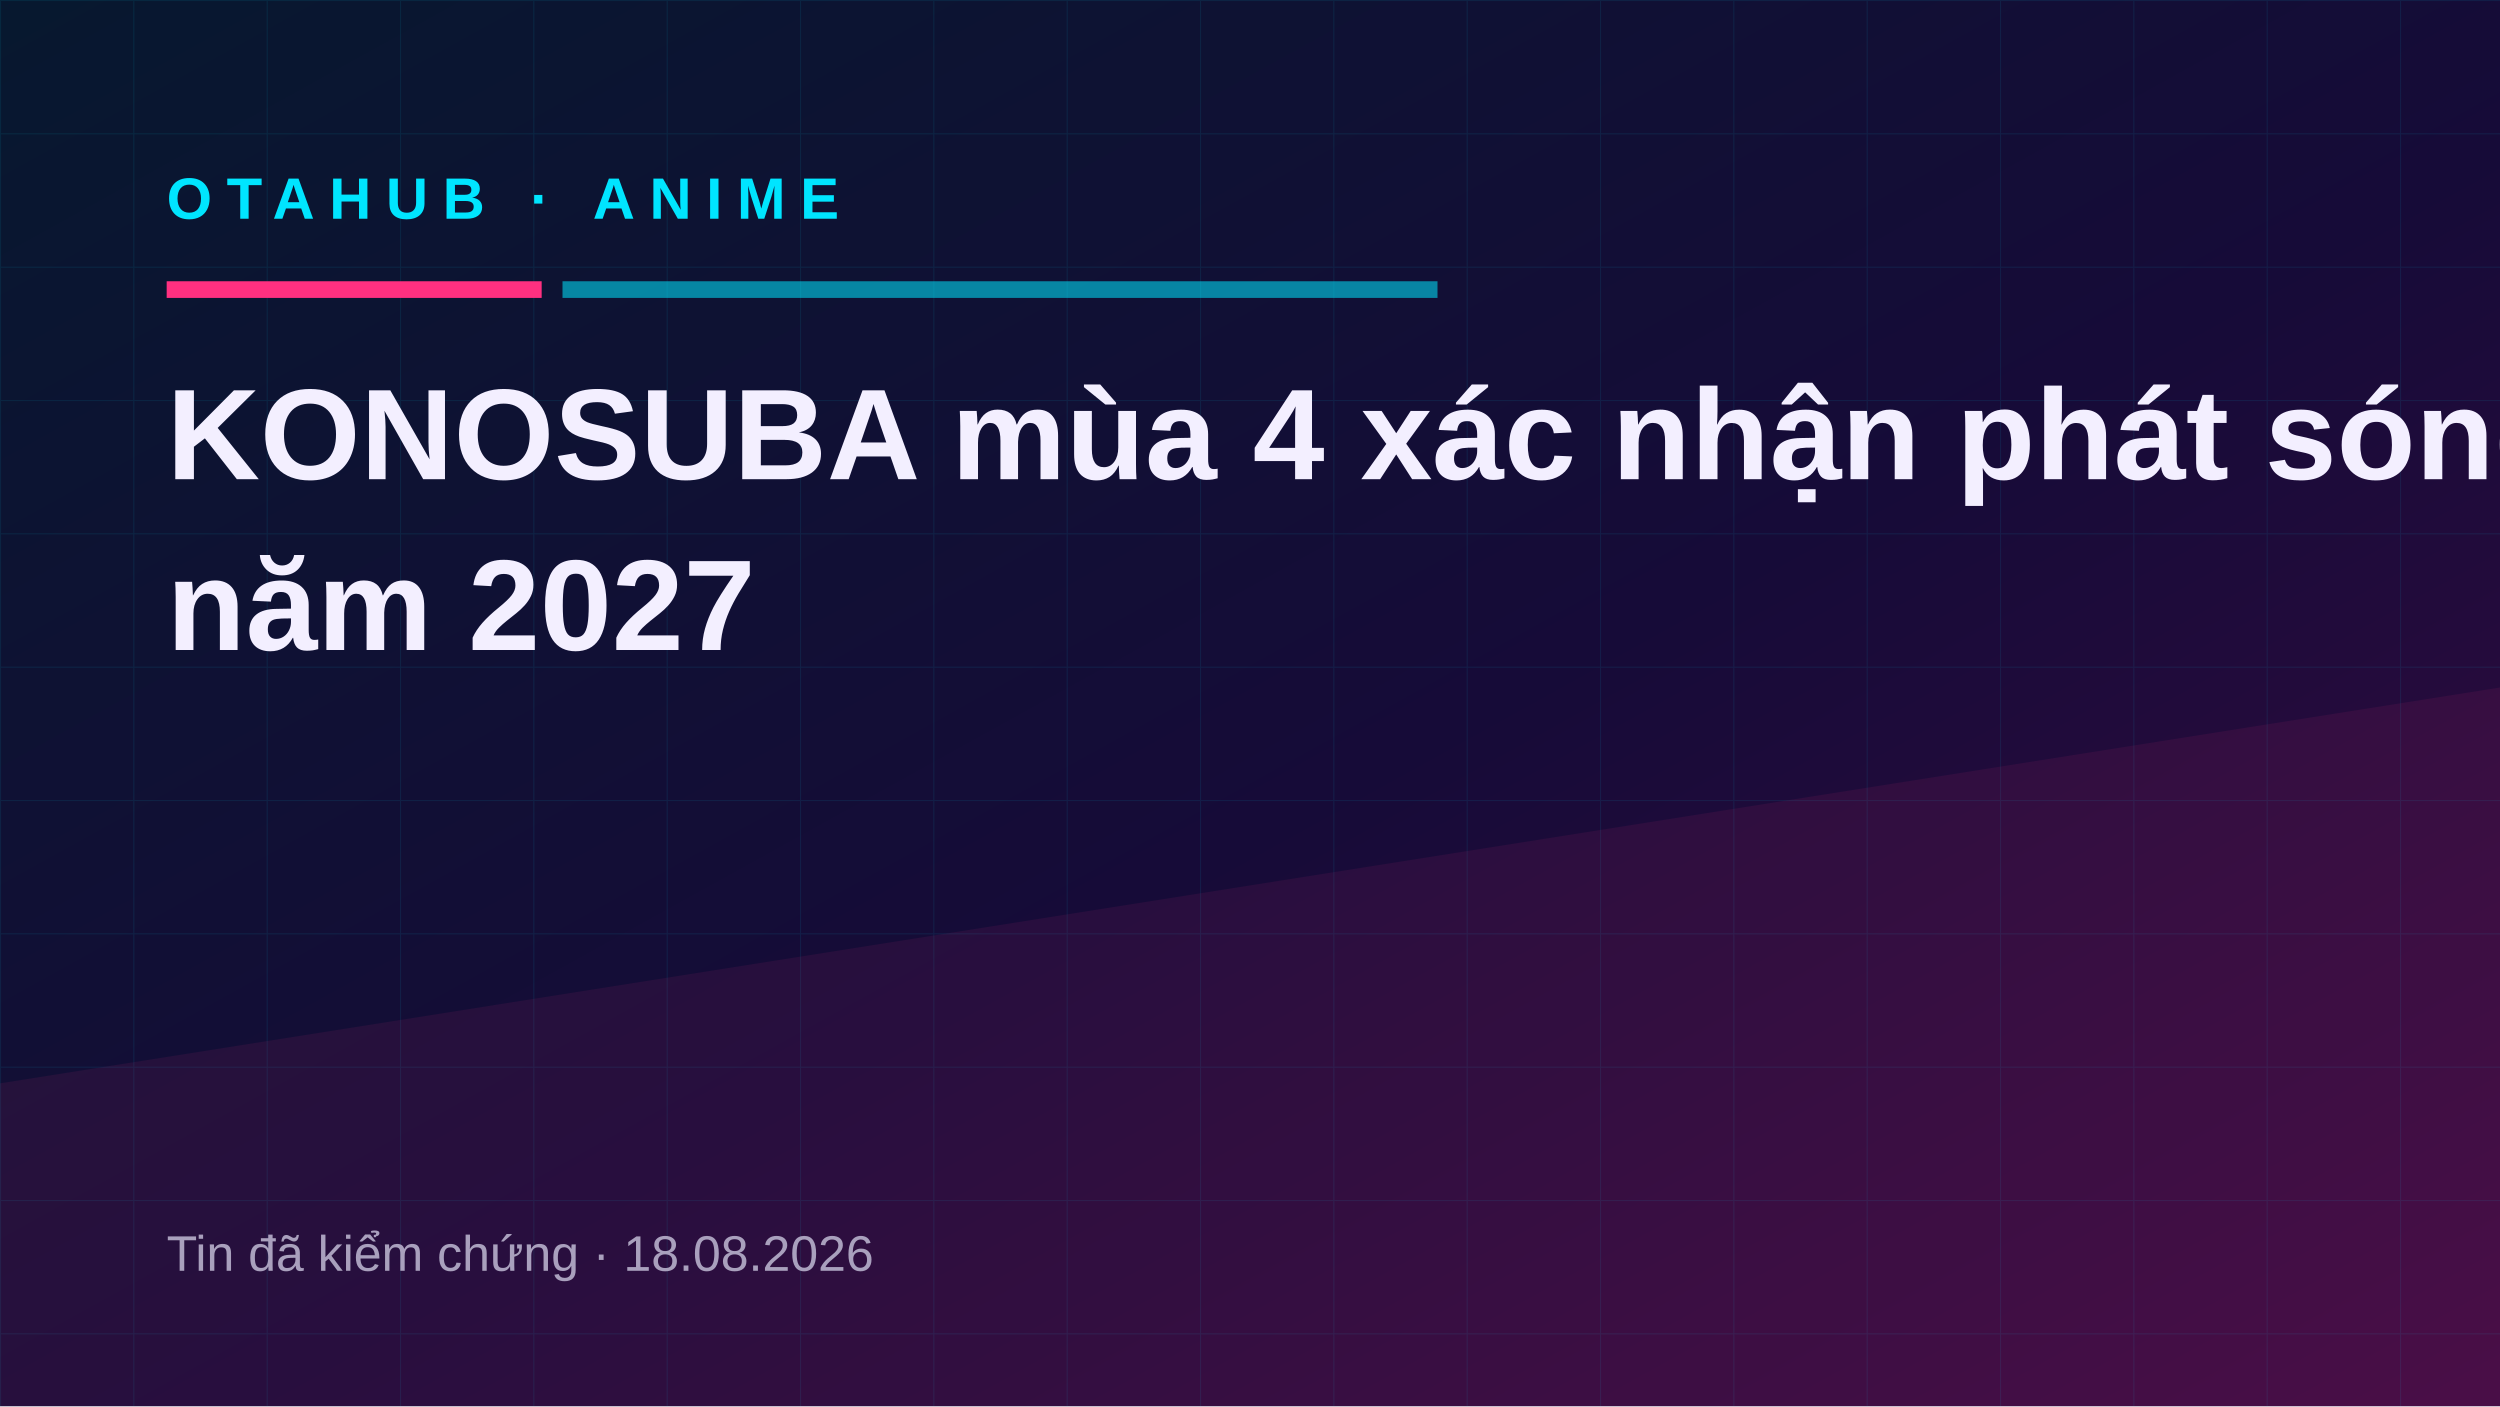
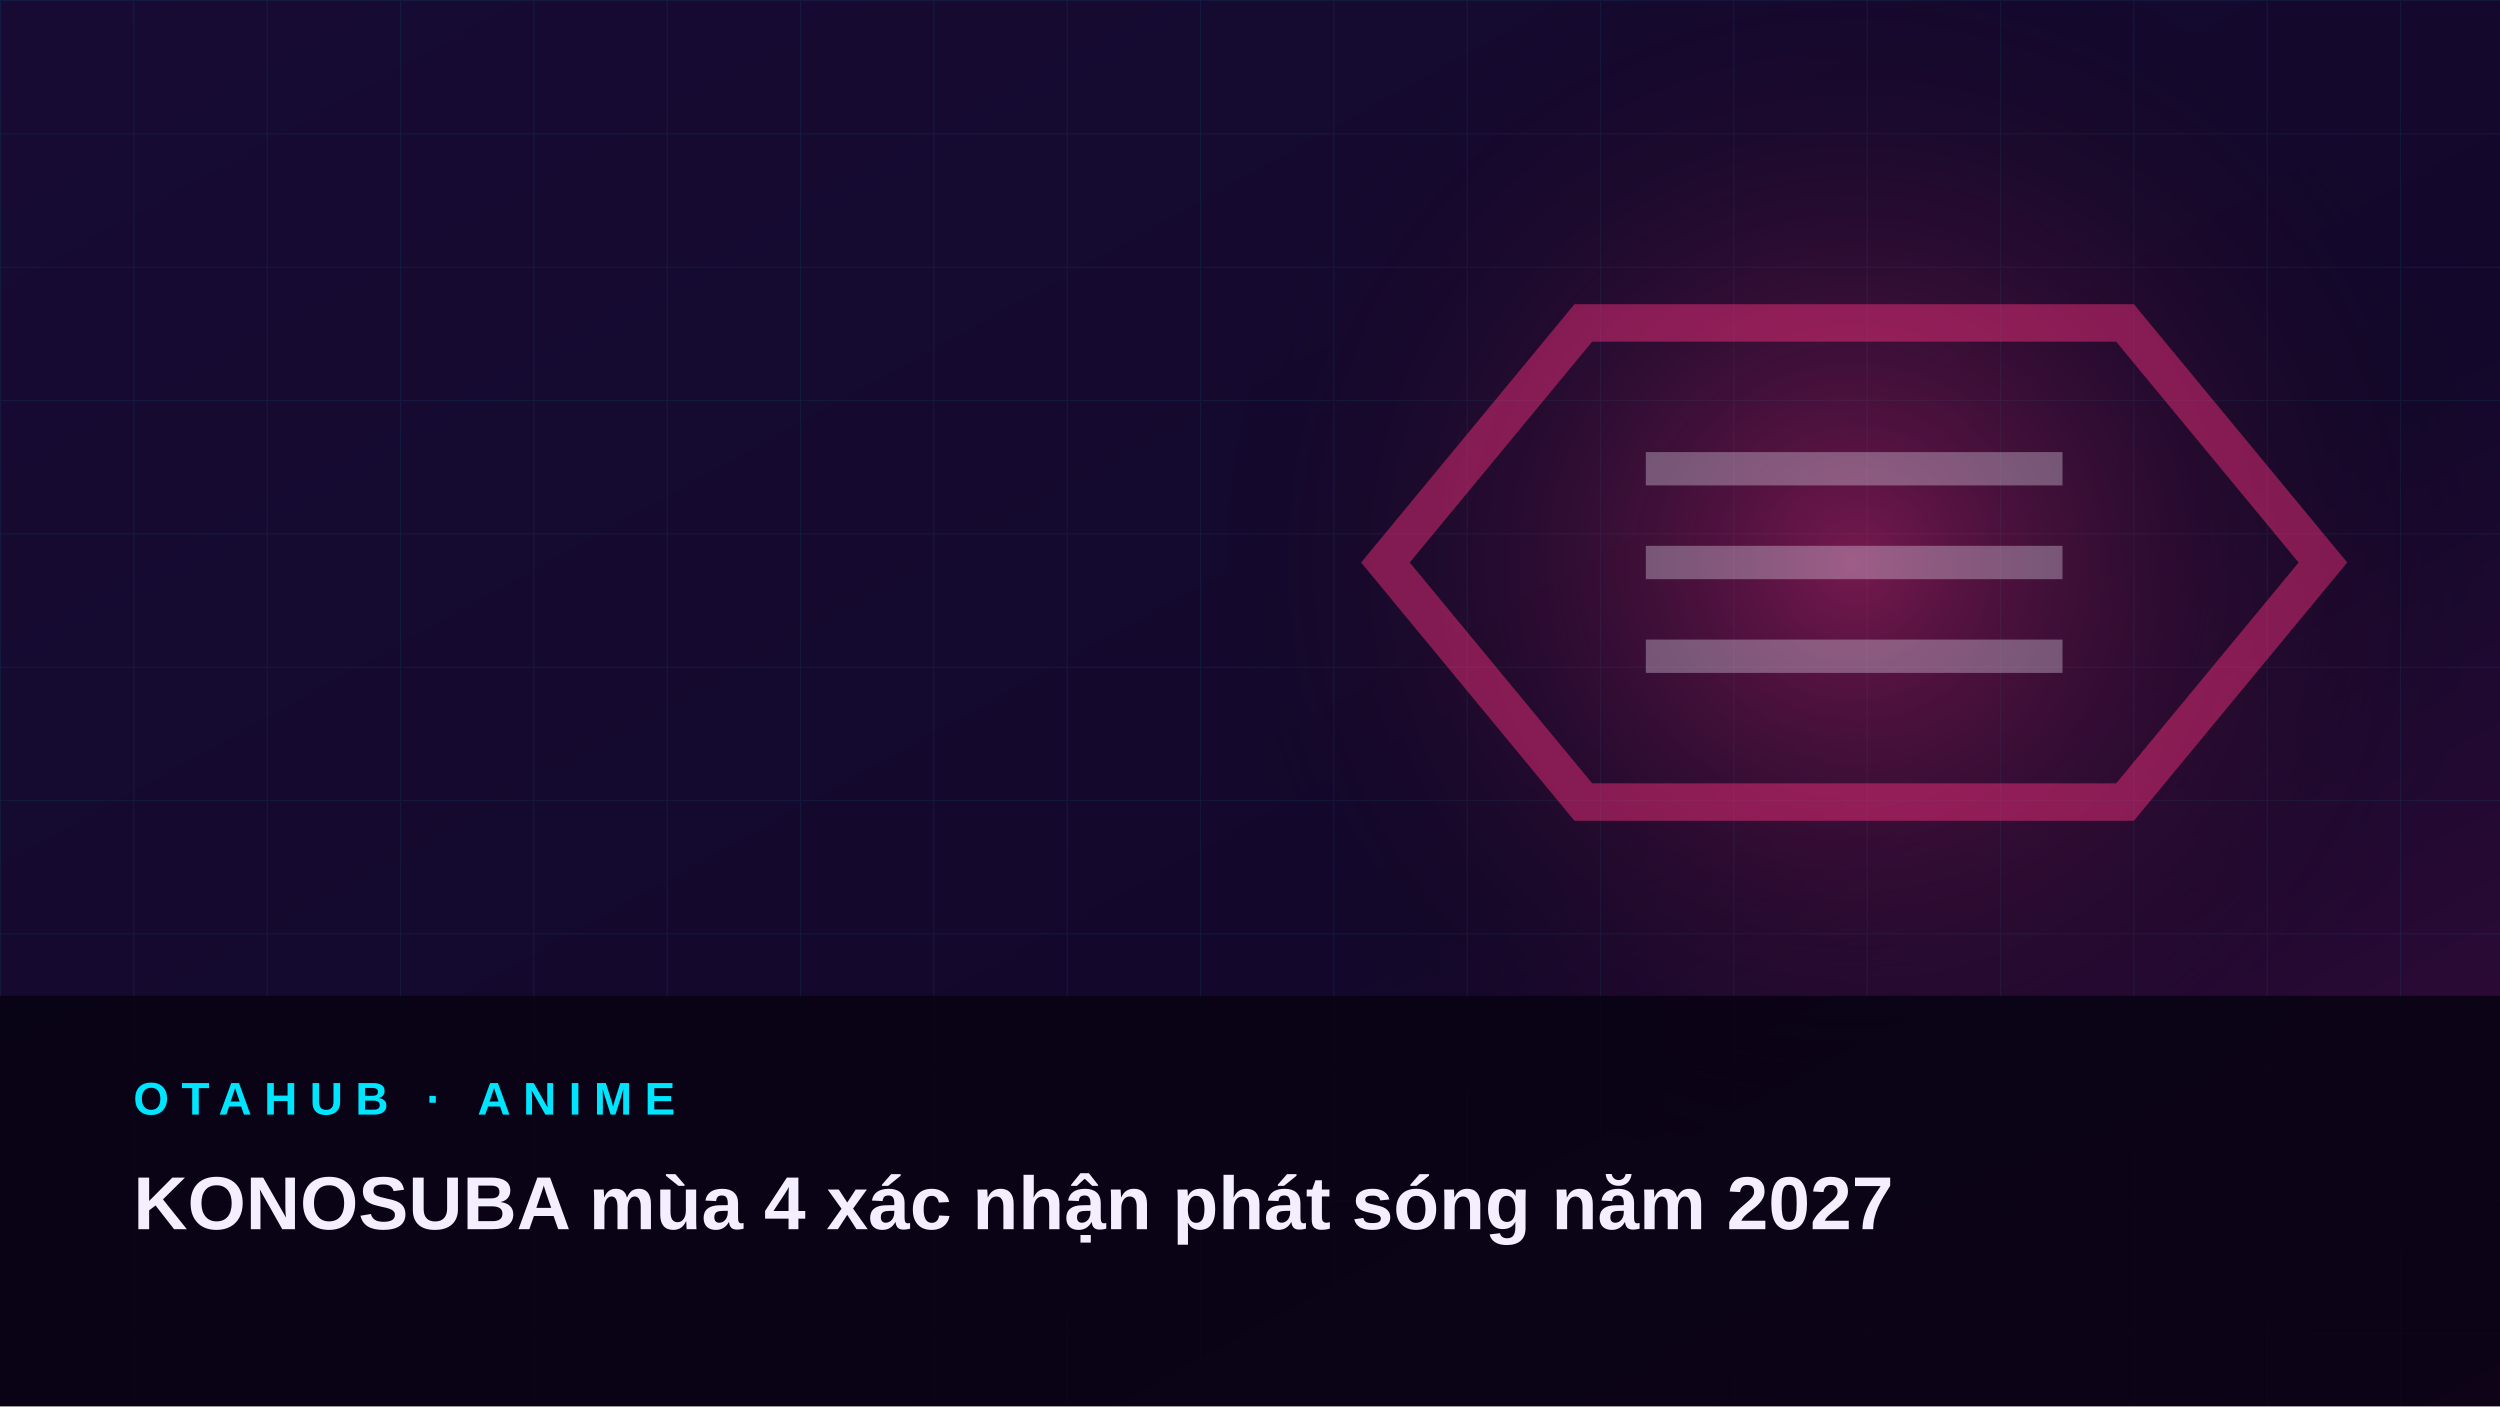
<svg xmlns="http://www.w3.org/2000/svg" width="1200" height="675" viewBox="0 0 1200 675">
  <defs>
    <linearGradient id="g" x2="1" y2="1">
-       <stop stop-color="#07182f" />
-       <stop offset=".55" stop-color="#160b38" />
-       <stop offset="1" stop-color="#3a0b42" />
+       <stop stop-color="#170b34" />
+       <stop offset=".62" stop-color="#13082b" />
+       <stop offset="1" stop-color="#390b3c" />
    </linearGradient>
+     <radialGradient id="r">
+       <stop stop-color="#ff3080" stop-opacity=".42" />
+       <stop offset="1" stop-color="#000" stop-opacity="0" />
+     </radialGradient>
    <pattern id="p" width="64" height="64" patternUnits="userSpaceOnUse">
-       <path d="M64 0H0V64" fill="none" stroke="#00e5ff" stroke-opacity=".08" />
+       <path d="M64 0H0V64" fill="none" stroke="#00e5ff" stroke-opacity=".07" />
    </pattern>
  </defs>
  <rect width="1200" height="675" fill="url(#g)" />
  <rect width="1200" height="675" fill="url(#p)" />
-   <path d="M0 520L1200 330V675H0Z" fill="#ff3080" opacity=".08" />
-   <text x="80" y="105" fill="#00e5ff" font-family="Arial,sans-serif" font-size="28" font-weight="700" letter-spacing="7">OTAHUB · ANIME</text>
-   <text x="80" y="230" fill="#f3efff" font-family="Arial,sans-serif" font-size="62" font-weight="800">KONOSUBA mùa 4 xác nhận phát sóng</text>
-   <text x="80" y="312" fill="#f3efff" font-family="Arial,sans-serif" font-size="62" font-weight="800">năm 2027</text>
-   <text x="80" y="610" fill="#a9a0bd" font-family="Arial,sans-serif" font-size="24">Tin đã kiểm chứng · 18.08.2026</text>
-   <rect x="80" y="135" width="180" height="8" fill="#ff3080" />
-   <rect x="270" y="135" width="420" height="8" fill="#00e5ff" opacity=".55" />
+   <circle cx="890" cy="270" r="310" fill="url(#r)" />
+   <path d="M760 155h260l95 115-95 115H760L665 270z" fill="none" stroke="#ff3080" stroke-width="18" opacity=".45" />
+   <path d="M790 225h200M790 270h200M790 315h200" stroke="#f3efff" stroke-width="16" opacity=".32" />
+   <rect x="0" y="478" width="1200" height="197" fill="#080313" fill-opacity=".88" />
+   <text x="64" y="535" fill="#00e5ff" font-family="Arial,sans-serif" font-size="22" font-weight="700" letter-spacing="6">OTAHUB · ANIME</text>
+   <text x="64" y="590" fill="#f3efff" font-family="Arial,sans-serif" font-size="36" font-weight="800">KONOSUBA mùa 4 xác nhận phát sóng năm 2027</text>
</svg>
